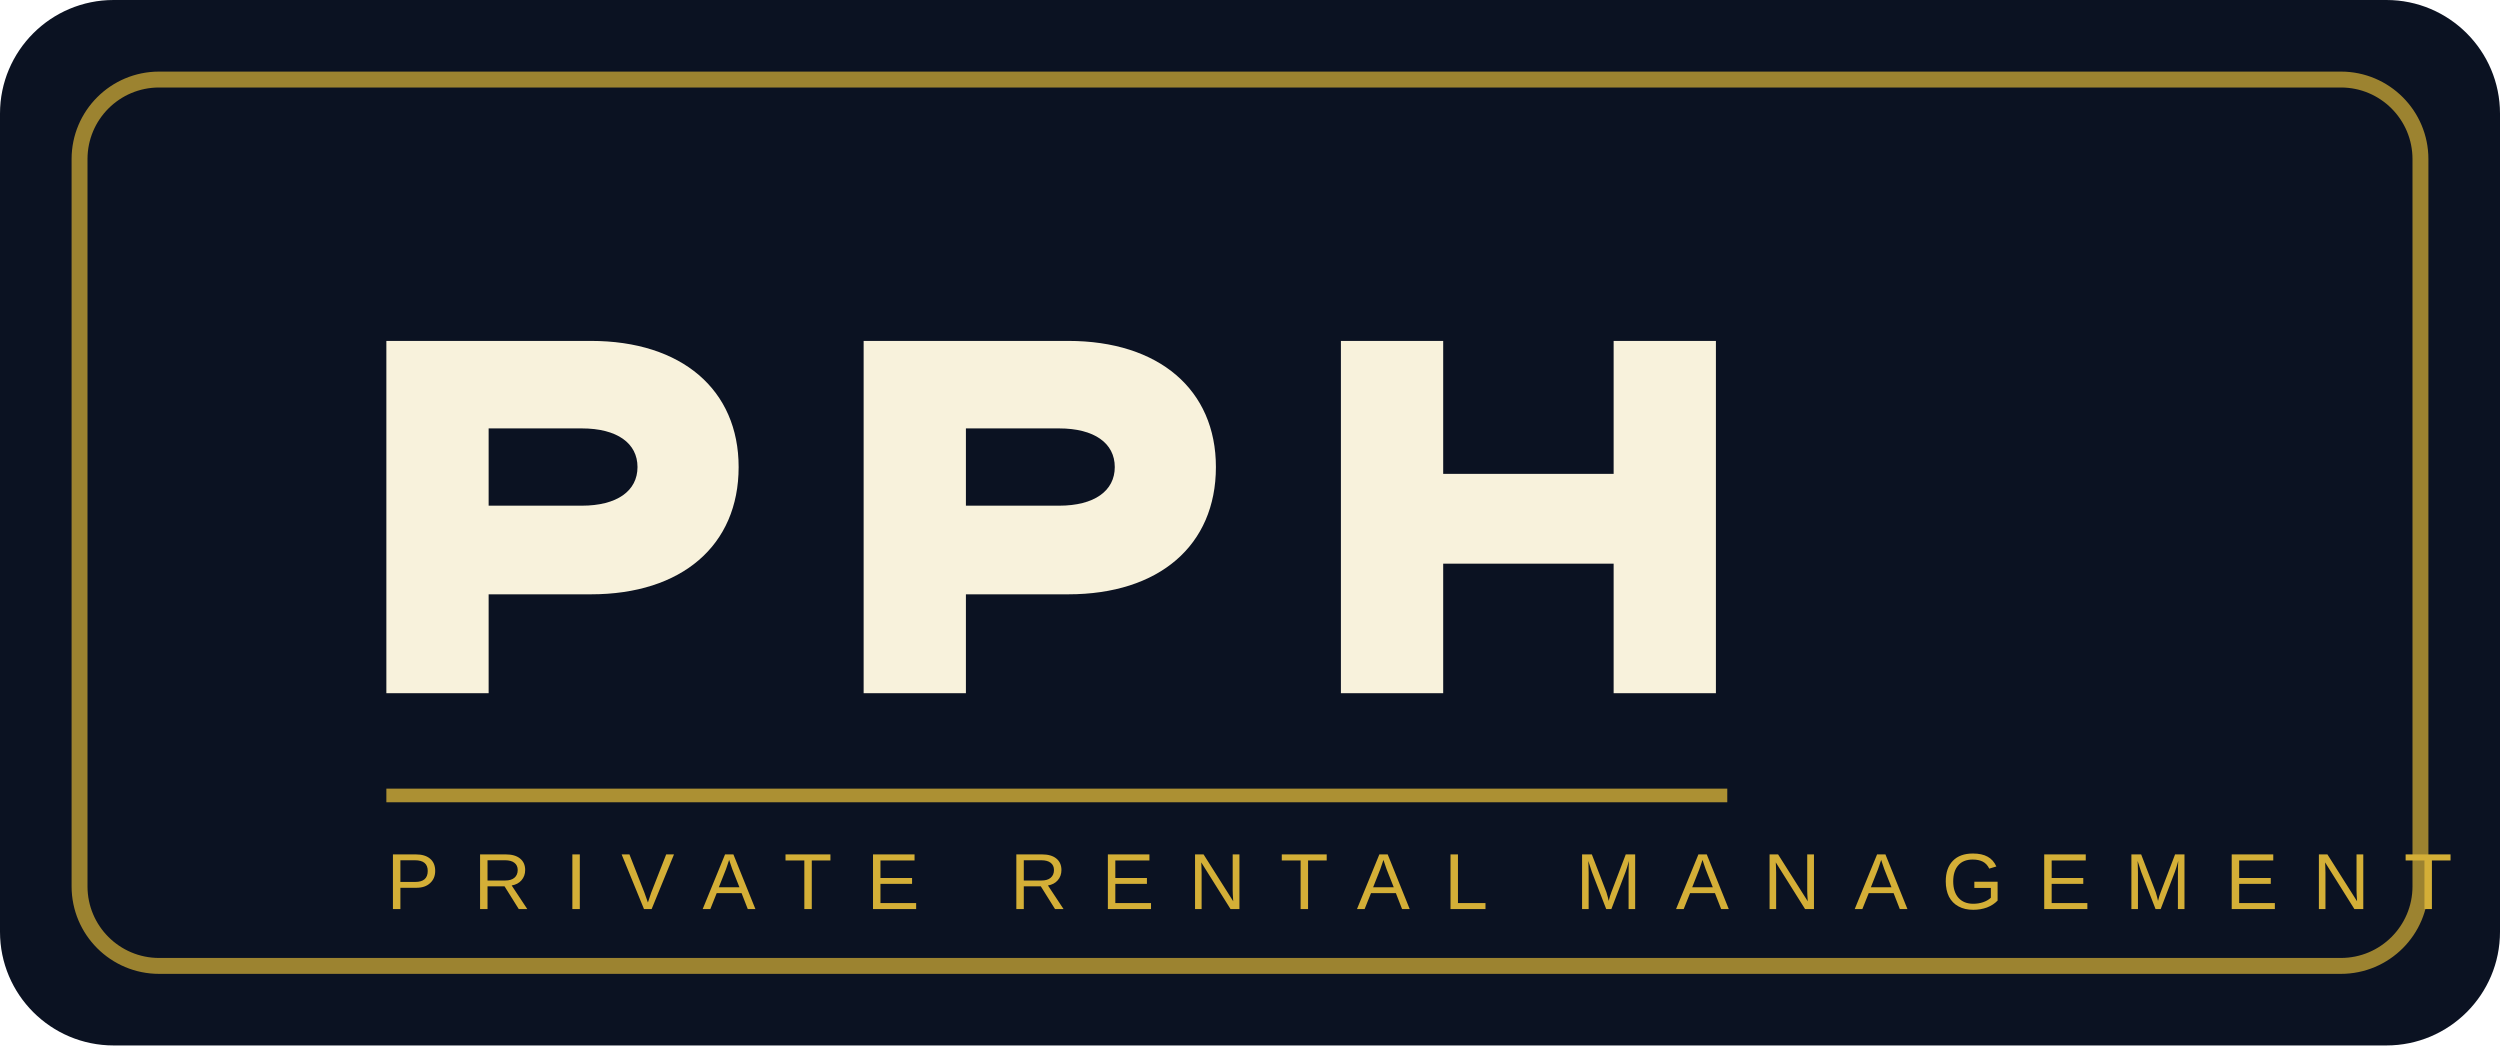
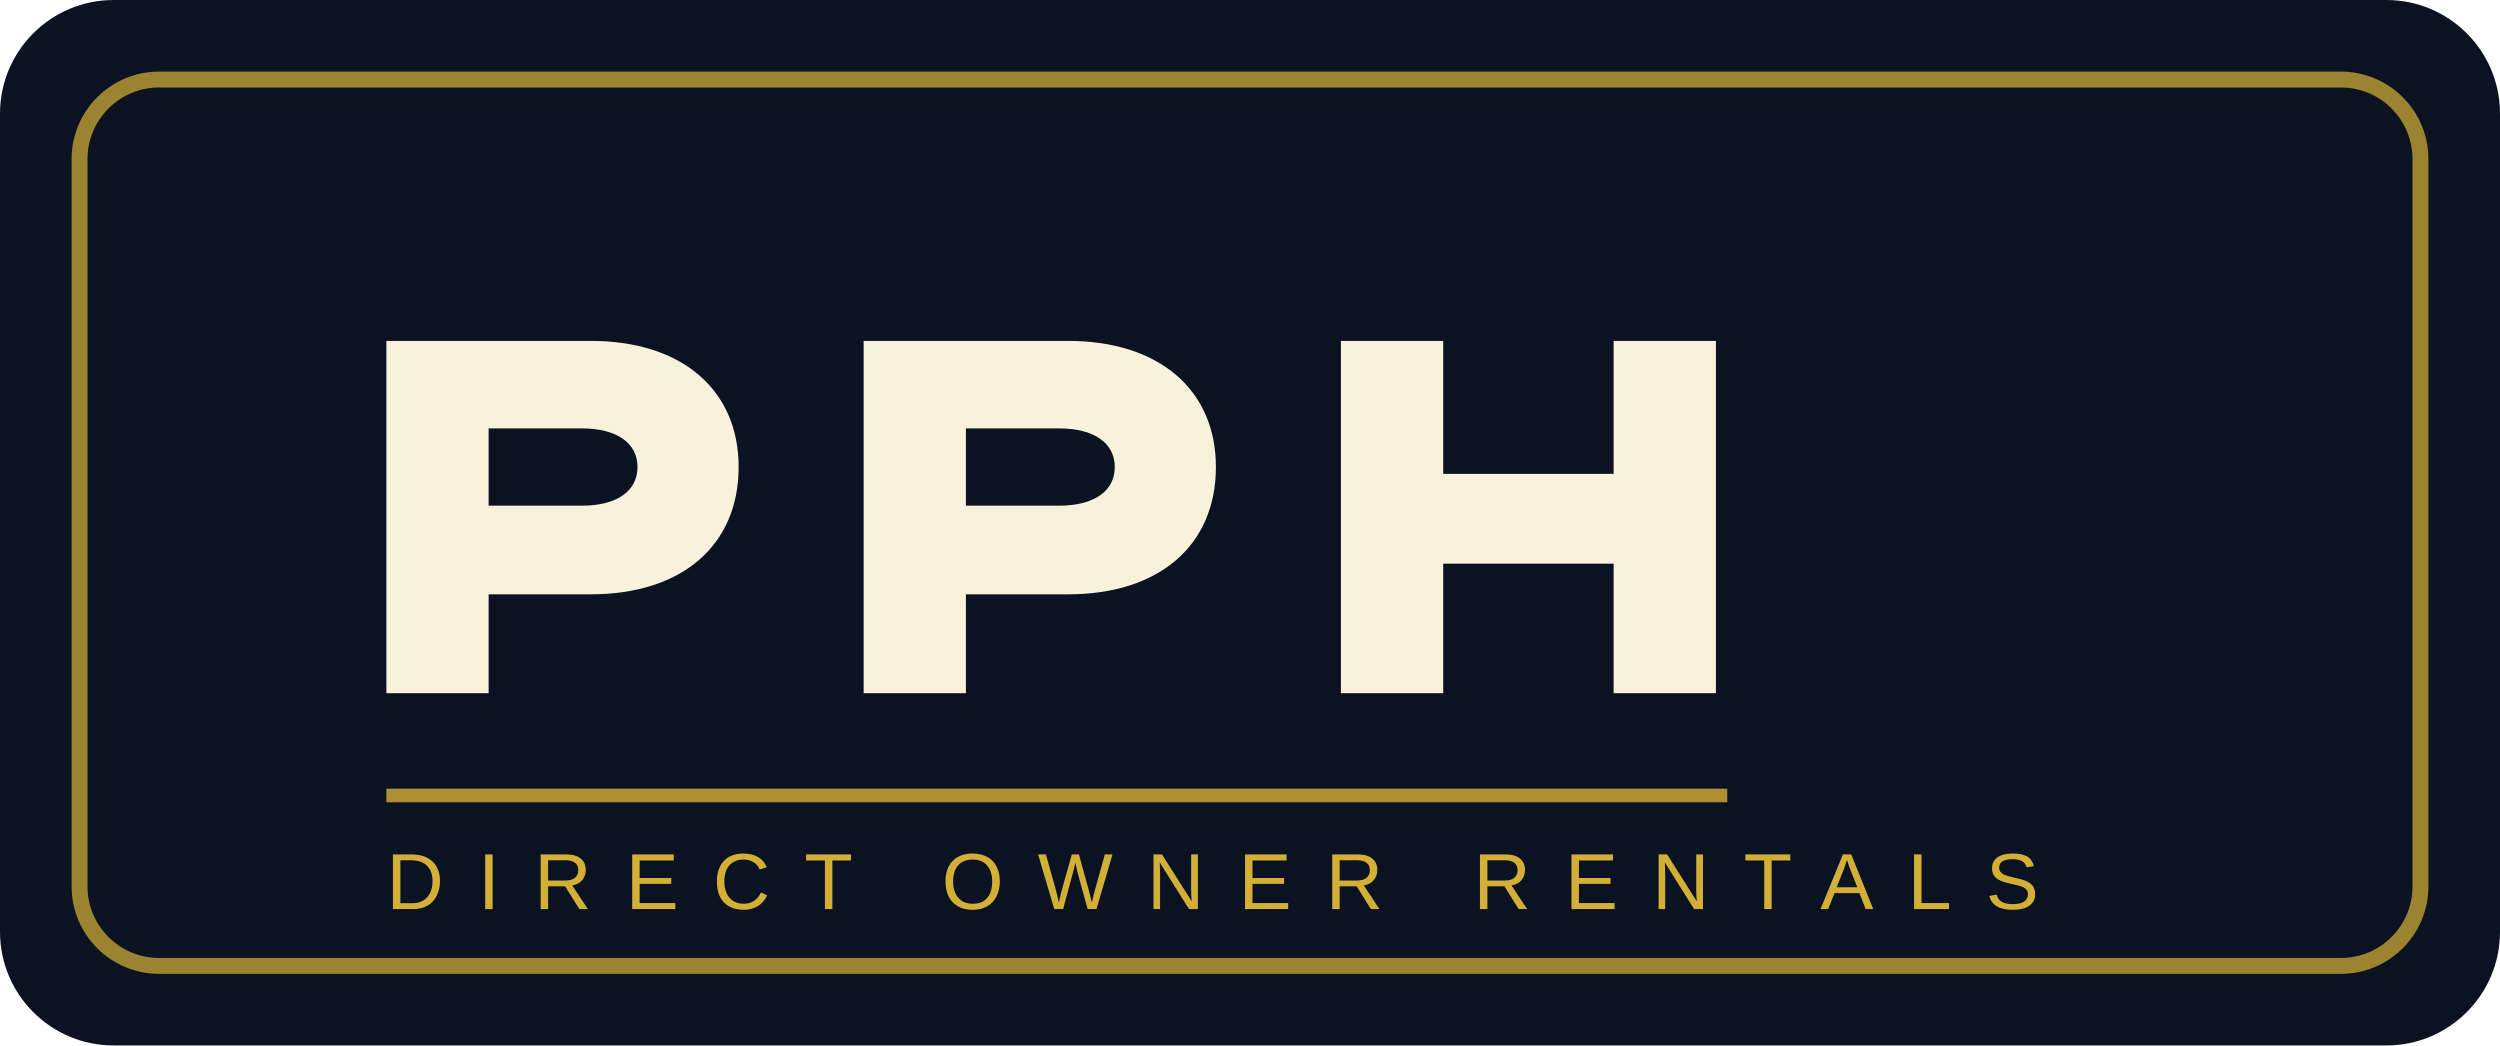
<svg xmlns="http://www.w3.org/2000/svg" viewBox="0 0 220 92" role="img" aria-labelledby="title desc">
  <rect width="220" height="92" rx="10" fill="#0b1222" />
  <rect x="7" y="7" width="206" height="78" rx="7" fill="none" stroke="#d4af37" stroke-opacity=".72" stroke-width="1.4" />
  <path d="M34 61V30h18c8 0 13 4.3 13 11.1 0 6.9-5 11.2-13 11.2H43V61h-9Zm9-16.5h8.2c3.1 0 4.9-1.3 4.9-3.4s-1.8-3.4-4.9-3.4H43v6.8Zm33 16.5V30h18c8 0 13 4.3 13 11.1 0 6.9-5 11.2-13 11.2h-9V61h-9Zm9-16.5h8.2c3.1 0 4.9-1.3 4.9-3.4s-1.8-3.4-4.9-3.4H85v6.8Zm33 16.5V30h9v11.7h15V30h9v31h-9V49.6h-15V61h-9Z" fill="#f8f2dc" />
  <path d="M34 70h118" stroke="#d4af37" stroke-opacity=".8" stroke-width="1.2" />
-   <text x="34" y="80" fill="#d4af37" font-family="Arial, sans-serif" font-size="7" letter-spacing="3">PRIVATE RENTAL MANAGEMENT</text>
+   <text x="34" y="80" fill="#d4af37" font-family="Arial, sans-serif" font-size="7" letter-spacing="3">DIRECT OWNER RENTALS</text>
</svg>
